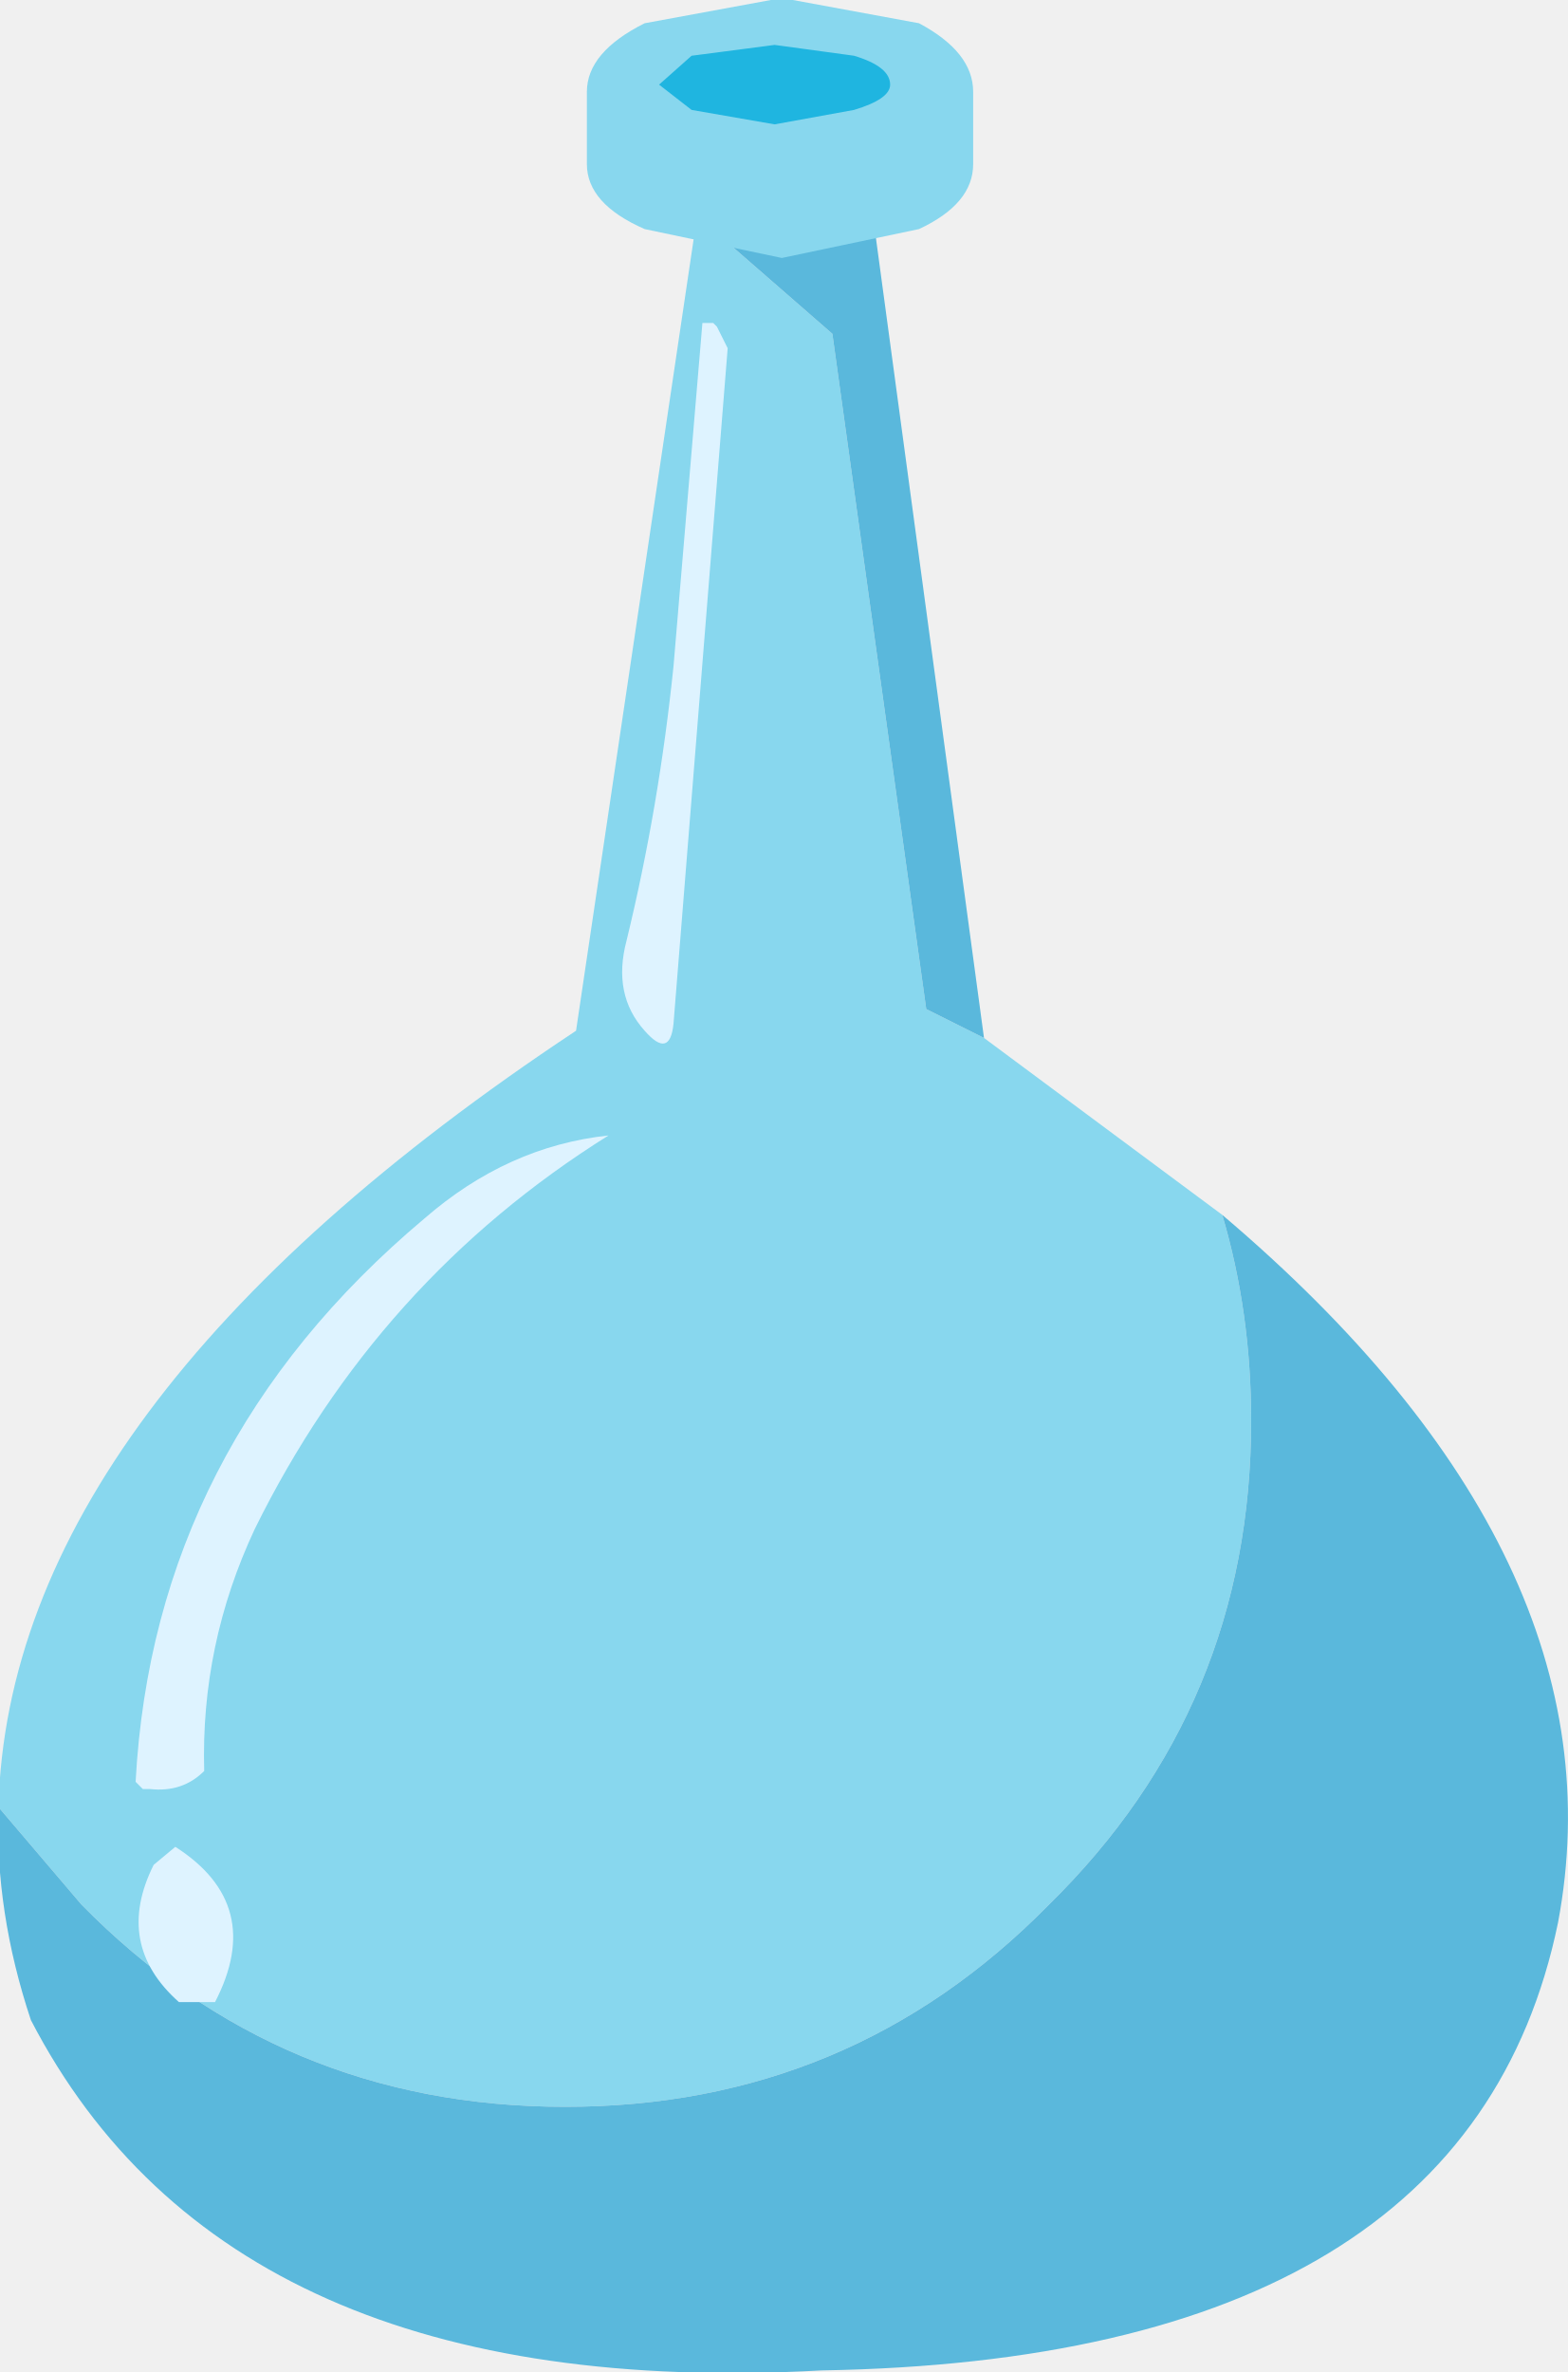
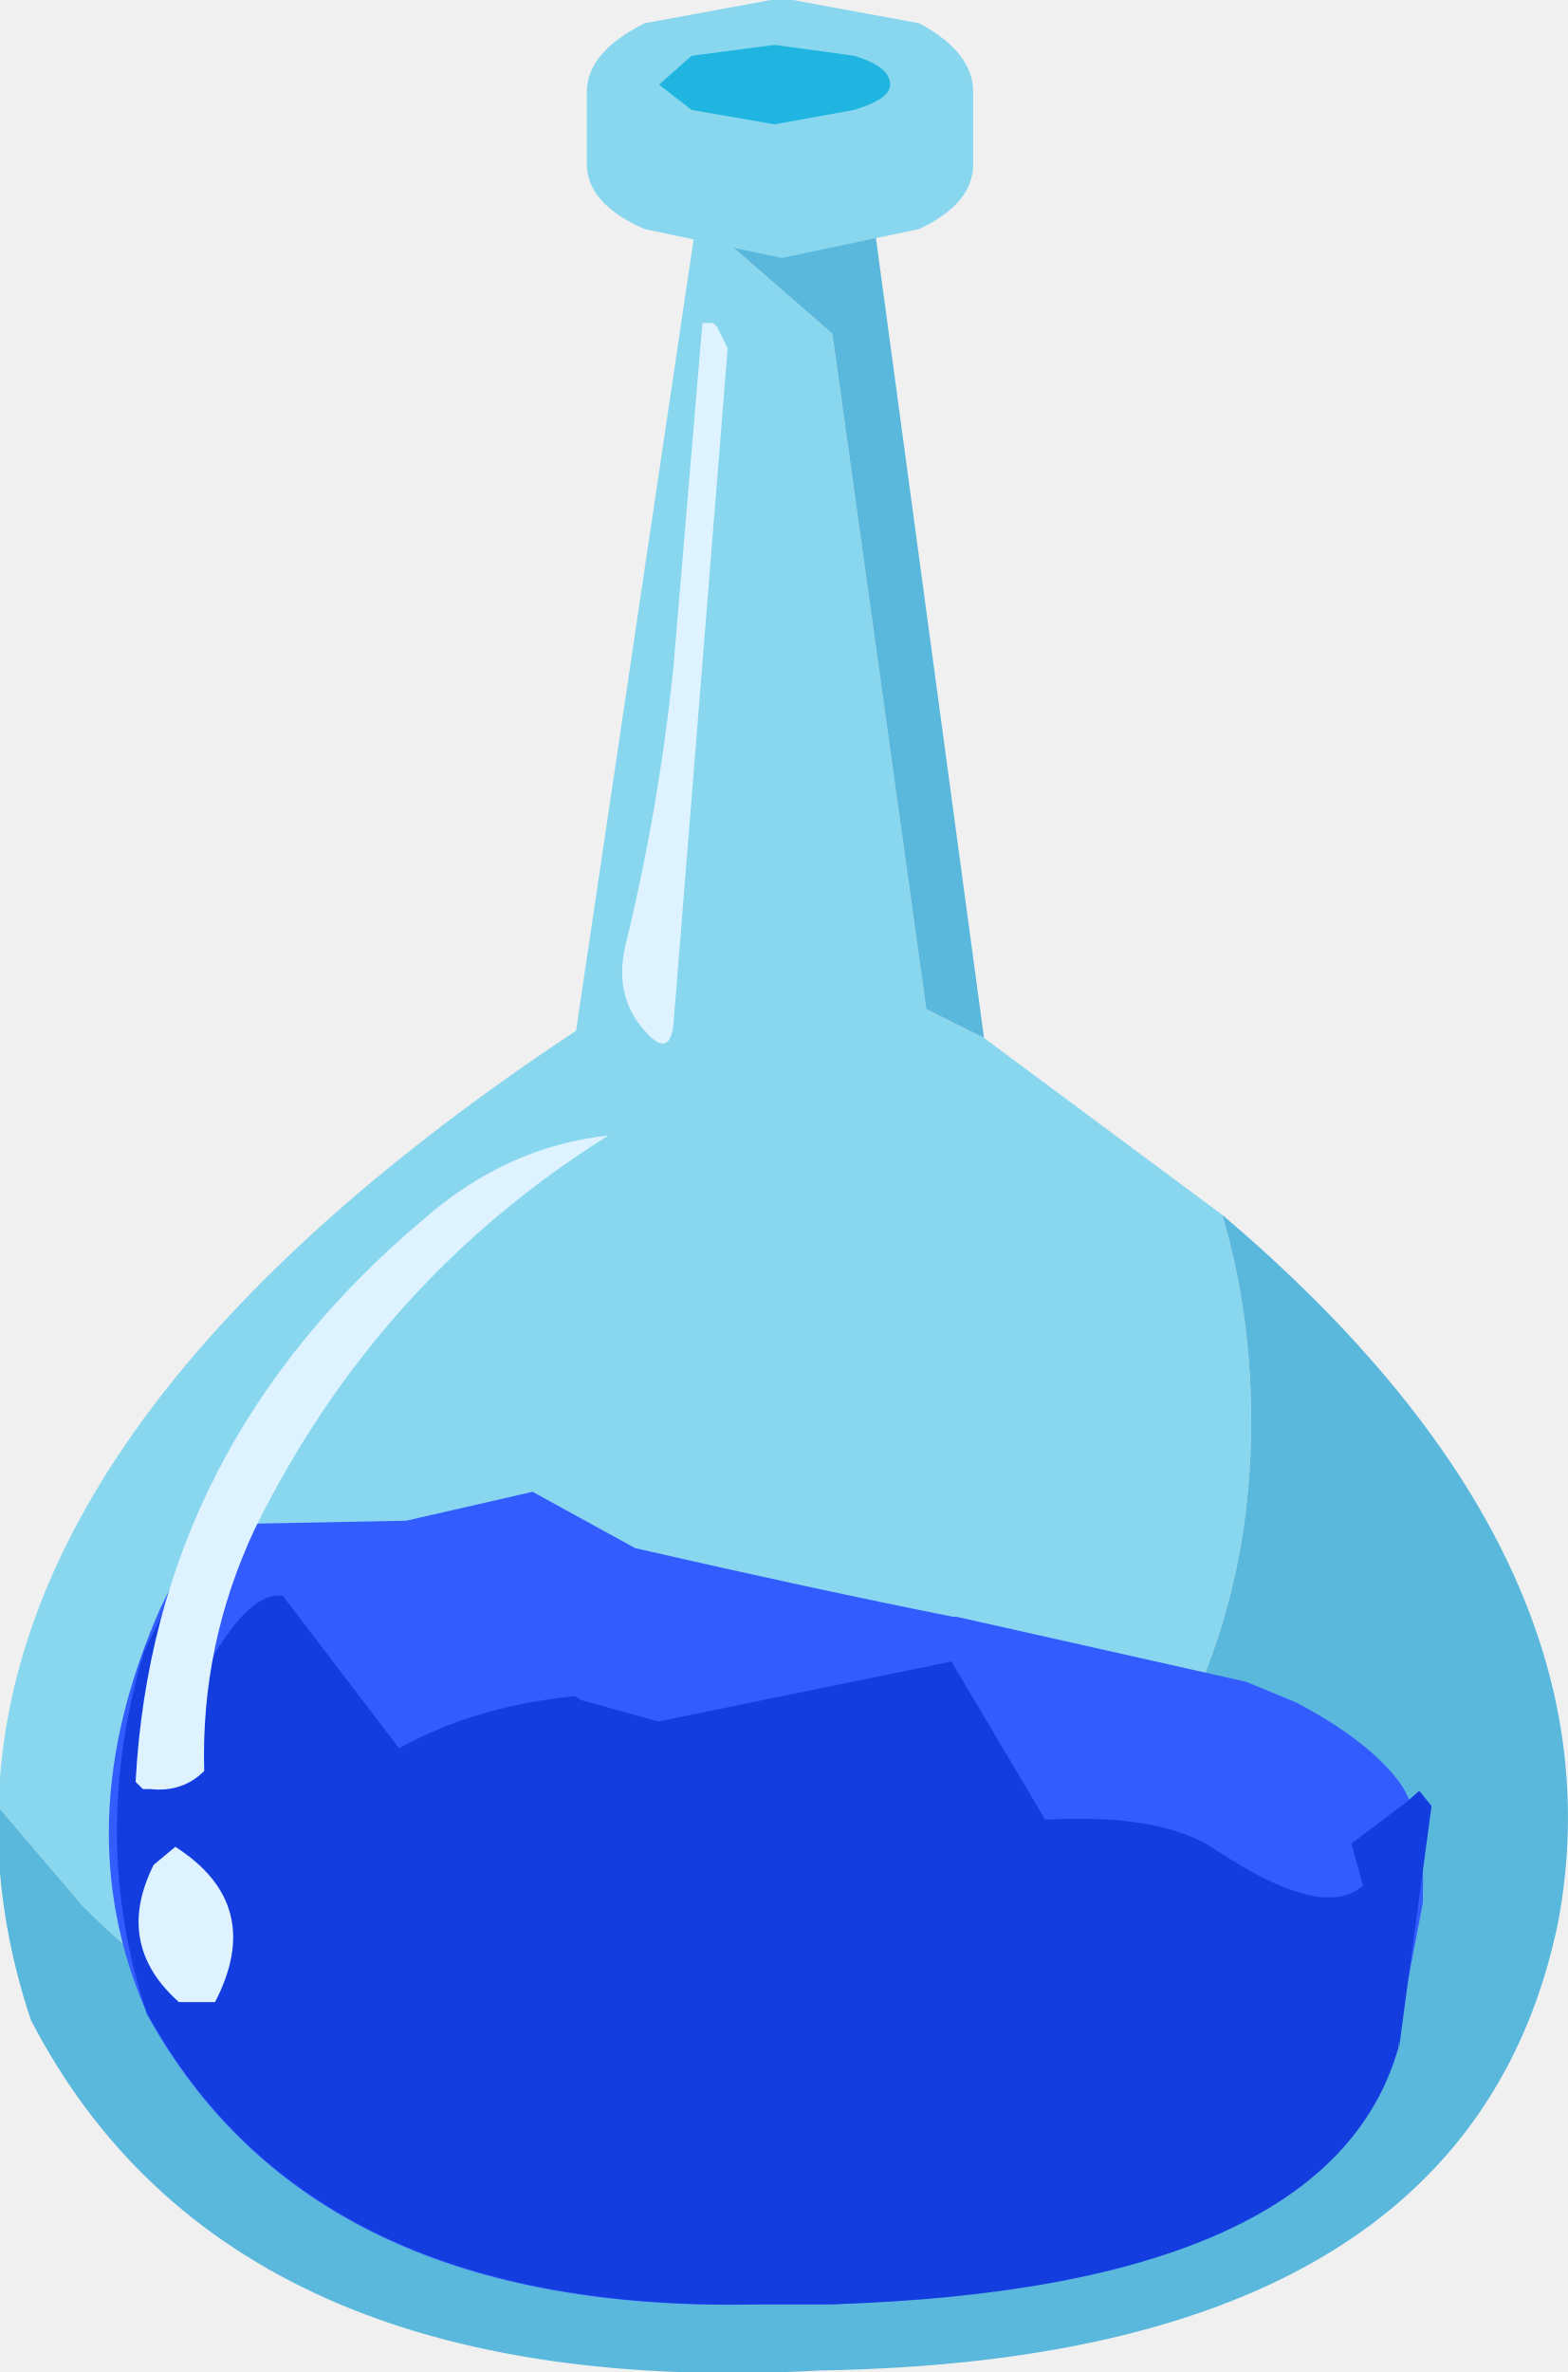
<svg xmlns="http://www.w3.org/2000/svg" viewBox="-14.5 -27.66 27.79 42.04" width="27.79" height="42.04">
+   <defs>
+     <filter id="cx80" color-interpolation-filters="sRGB">
+       <feComponentTransfer>
+         <feFuncR type="linear" slope="0.2" intercept="0" />
+         <feFuncG type="linear" slope="0.2" intercept="0.16" />
+         <feFuncB type="linear" slope="0.2" intercept="0.8" />
+         <feFuncA type="linear" slope="1" intercept="0" />
+       </feComponentTransfer>
+     </filter>
+     <filter id="cx81" color-interpolation-filters="sRGB">
+       <feComponentTransfer>
+         <feFuncR type="linear" slope="0.2" intercept="0" />
+         <feFuncG type="linear" slope="0.2" intercept="0.16" />
+         <feFuncB type="linear" slope="0.2" intercept="0.8" />
+         <feFuncA type="linear" slope="1" intercept="0" />
+       </feComponentTransfer>
+     </filter>
+   </defs>
  <g transform="matrix(1.28,0,0,1.28,-0.64,-6.64)">
    <path d="M1.1 -14.6L1.3 -13.15L-0.85 -13.15L0.7 -11.8L2 -2.45L2.8 -2.05L6.1 0.4Q6.5 1.75 6.5 3.25Q6.5 7.2 3.7 9.95Q0.95 12.75 -3 12.75Q-6.95 12.75 -9.7 9.95L-10.85 8.6Q-10.7 3.05 -2.85 -2.15L-1 -14.6L1.1 -14.6Z" fill="#88d7ee" fill-rule="evenodd" />
    <path d="M-10.85 8.6L-9.7 9.95Q-6.95 12.75 -3 12.75Q0.95 12.75 3.7 9.95Q6.5 7.2 6.5 3.25Q6.5 1.75 6.1 0.4Q11.7 5.15 10.75 10.2Q9.5 16.25 0.55 16.4Q-7.65 16.85 -10.4 11.55Q-10.9 10.05 -10.85 8.6ZM2.8 -2.05L2 -2.45L0.7 -11.8L-0.85 -13.15L1.3 -13.15L2.8 -2.05Z" fill="#5ab8dc" fill-rule="evenodd" />
    <path d="M-1.9 -16.1L0 -16.45L1.9 -16.1Q2.65 -15.7 2.65 -15.15L2.65 -14.15Q2.65 -13.6 1.9 -13.25L0 -12.85L-1.9 -13.25Q-2.7 -13.6 -2.7 -14.15L-2.7 -15.15Q-2.7 -15.7 -1.9 -16.1Z" fill="#88d7ee" fill-rule="evenodd" />
    <path d="M-1.7 -15.25L-1.25 -15.65L-0.1 -15.8L1 -15.65Q1.5 -15.5 1.5 -15.25Q1.5 -15.05 1 -14.9L-0.1 -14.7L-1.25 -14.9L-1.7 -15.25Z" fill="#1fb5e0" fill-rule="evenodd" />
  </g>
+   <g transform="matrix(1.28,0,0,1.28,-0.77,5.18)" filter="url(#cx80)">
+     <path d="M-8.70 2.20Q-9.83 -0.40 -8.50 -3.40L-8.25 -3.90L-7.17 -4.56L-5.10 -4.60L-3.35 -5.00L-1.93 -4.22Q0.56 -3.65 2.47 -3.27L2.52 -3.27L6.53 -2.37L7.21 -2.09Q8.15 -1.60 8.60 -1.05Q9.01 -0.56 8.98 0.54L8.98 0.69L8.75 1.89Q7.31 6.00 0.76 6.25L0.56 6.25L-0.14 6.25Q-6.40 6.42 -8.70 2.22L-8.70 2.20Z" fill="#ffffff" fill-rule="evenodd" />
+   </g>
+   <g transform="matrix(1.28,0,0,1.28,-0.77,5.18)" filter="url(#cx81)">
+     <path d="M-8.70 2.20Q-9.50 -0.22 -8.73 -2.79L-8.41 -3.44Q-8.75 -2.50 -8.15 -2.00Q-7.39 -3.64 -6.81 -3.56L-5.20 -1.45Q-4.13 -2.04 -2.76 -2.17L-2.69 -2.12L-1.61 -1.82L2.45 -2.65L3.75 -0.46Q5.35 -0.55 6.10 -0.05Q7.60 0.95 8.15 0.45L7.99 -0.13L8.76 -0.71L8.93 -0.86L9.10 -0.65L8.65 2.70L8.64 2.60L8.64 2.70Q7.69 6.03 0.81 6.25L0.41 6.25L-0.24 6.25Q-6.43 6.37 -8.70 2.20Z" fill="#666666" fill-rule="evenodd" />
+   </g>
  <g transform="matrix(1.28,0,0,1.28,-0.64,-6.64)">
    <path d="M-0.9 -11.9L-0.75 -11.6L-1.5 -2.25Q-1.55 -1.75 -1.9 -2.15Q-2.35 -2.65 -2.15 -3.4Q-1.7 -5.25 -1.5 -7.2L-1.1 -11.95L-0.95 -11.95L-0.9 -11.9ZM-8.4 9.15Q-7.15 9.95 -7.85 11.3L-8.35 11.3Q-9.25 10.5 -8.7 9.4L-8.4 9.15ZM-8.85 8.35L-8.95 8.25Q-8.7 3.6 -4.95 0.45Q-3.8 -0.55 -2.4 -0.7Q-5.6 1.3 -7.3 4.75Q-8.05 6.35 -8 8.1Q-8.3 8.4 -8.75 8.35L-8.85 8.35Z" fill="#def3ff" fill-rule="evenodd" />
  </g>
</svg>
